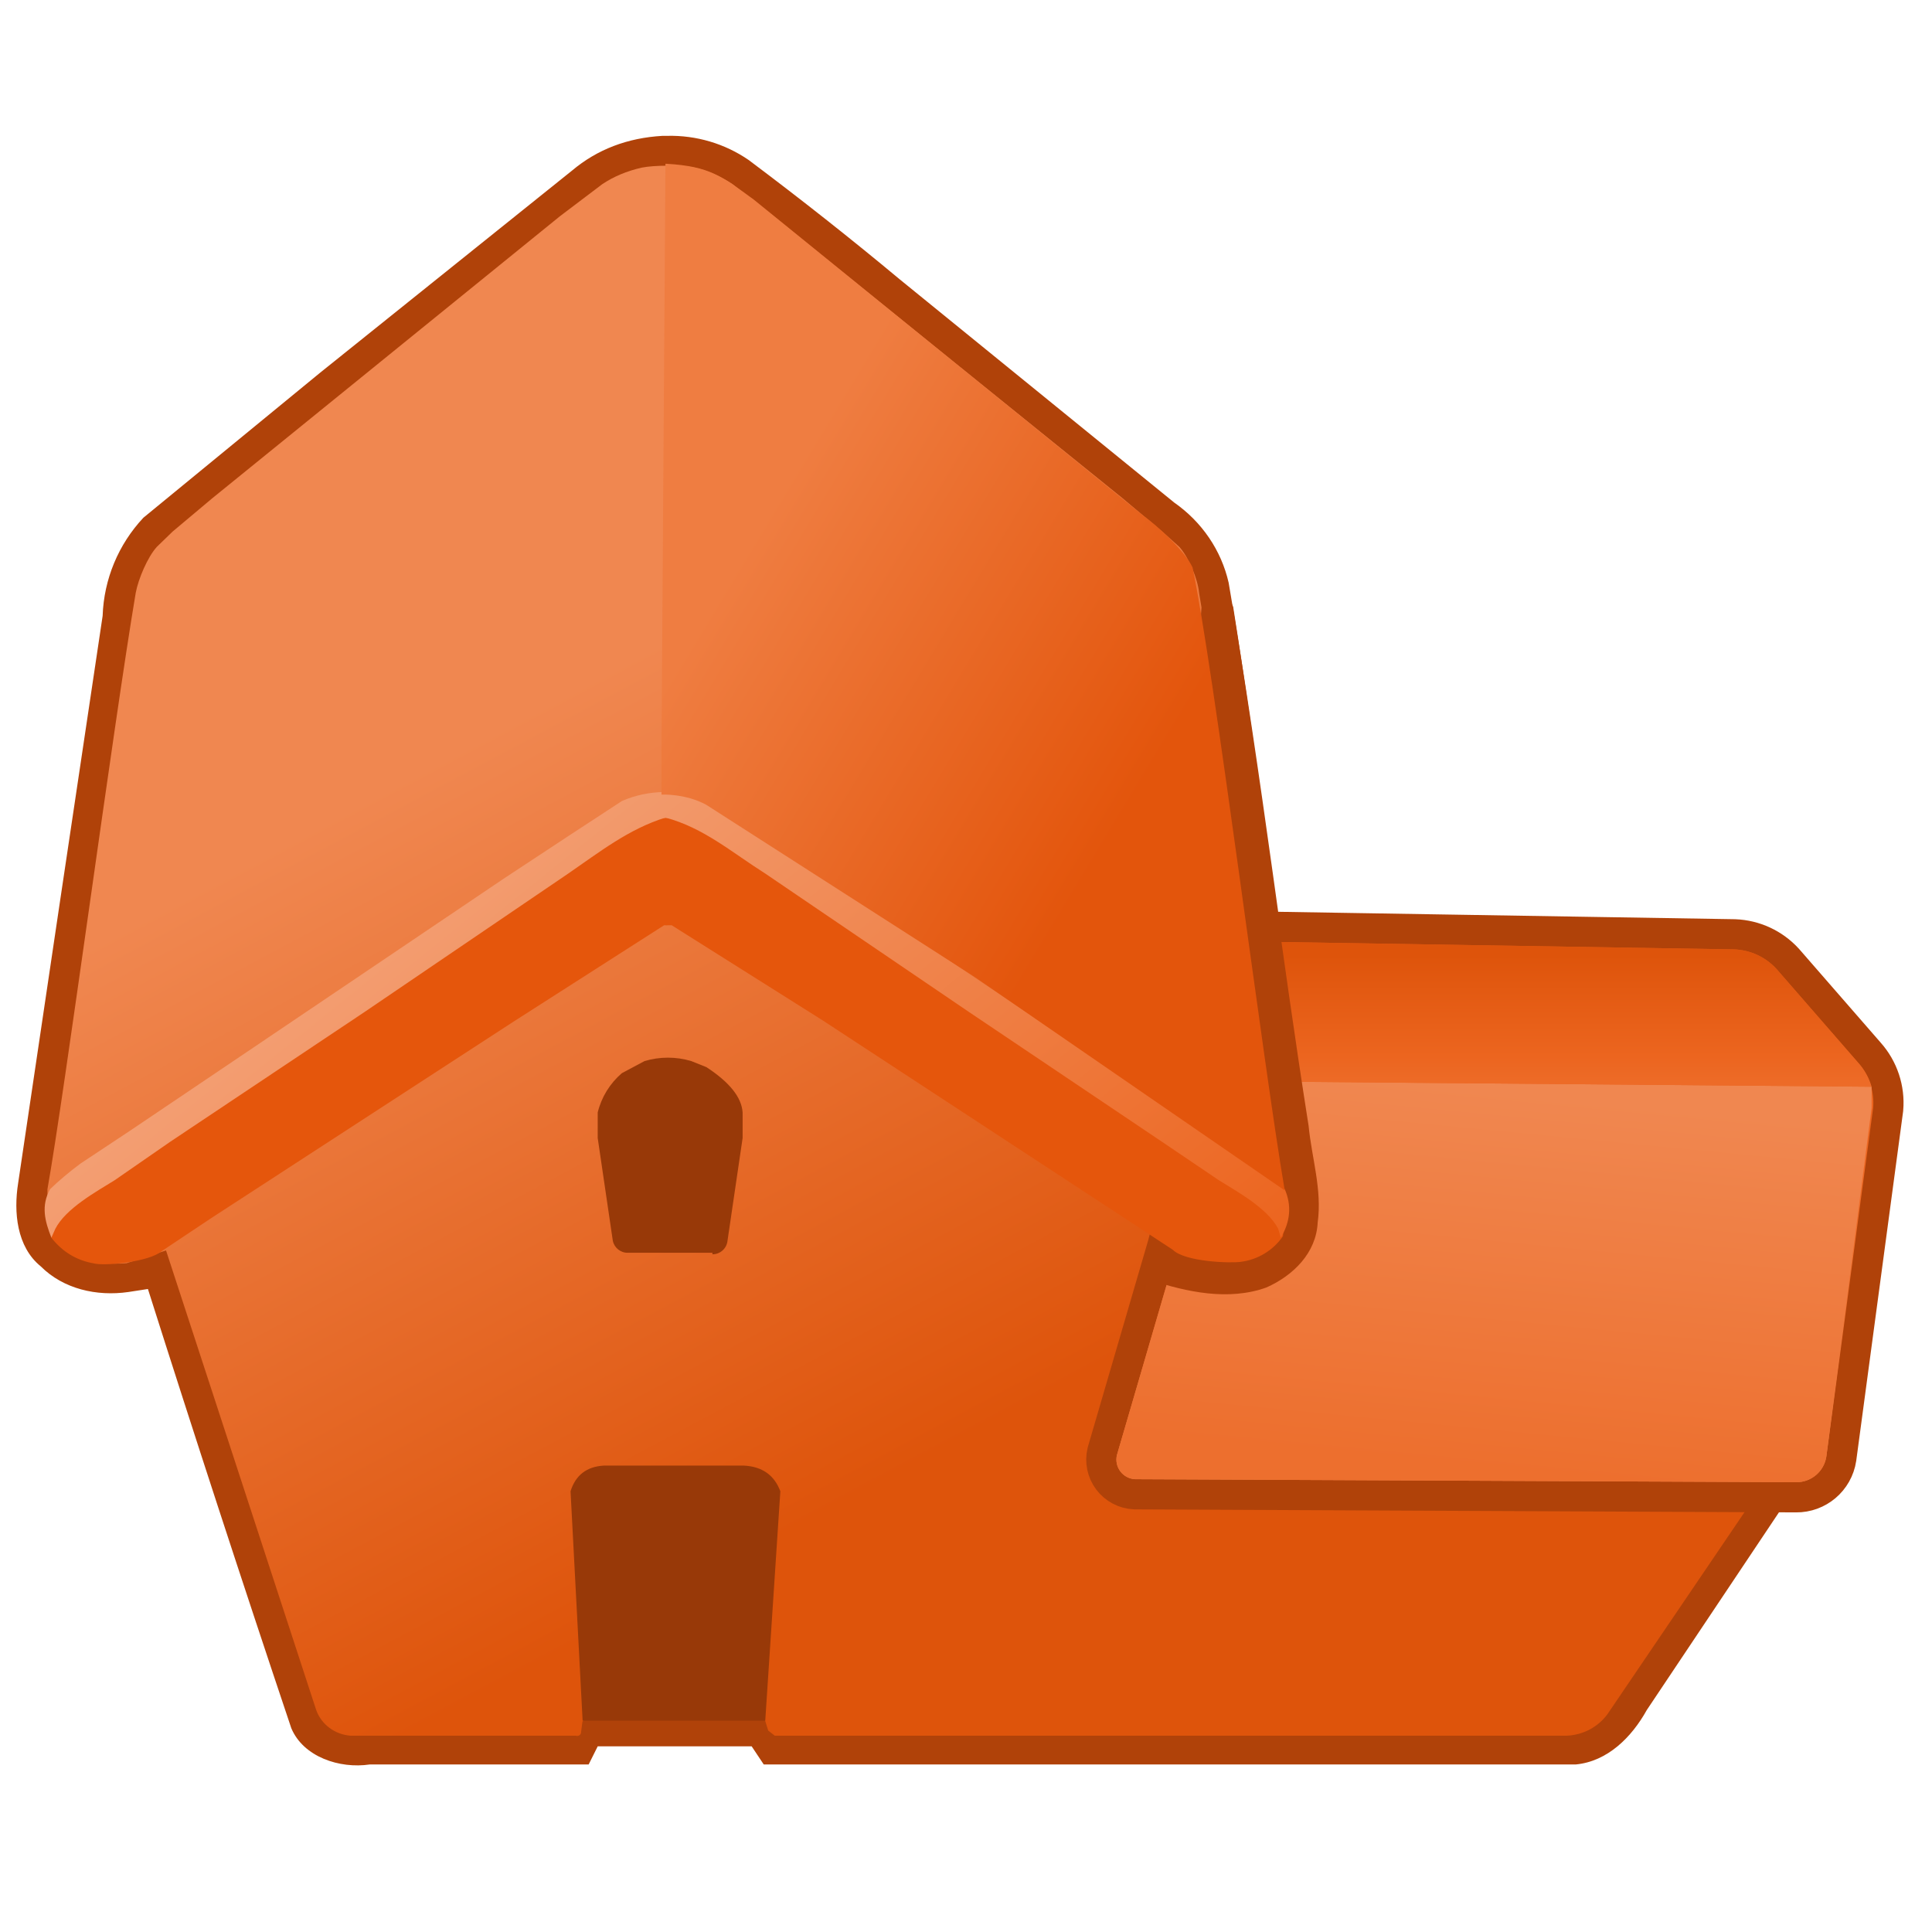
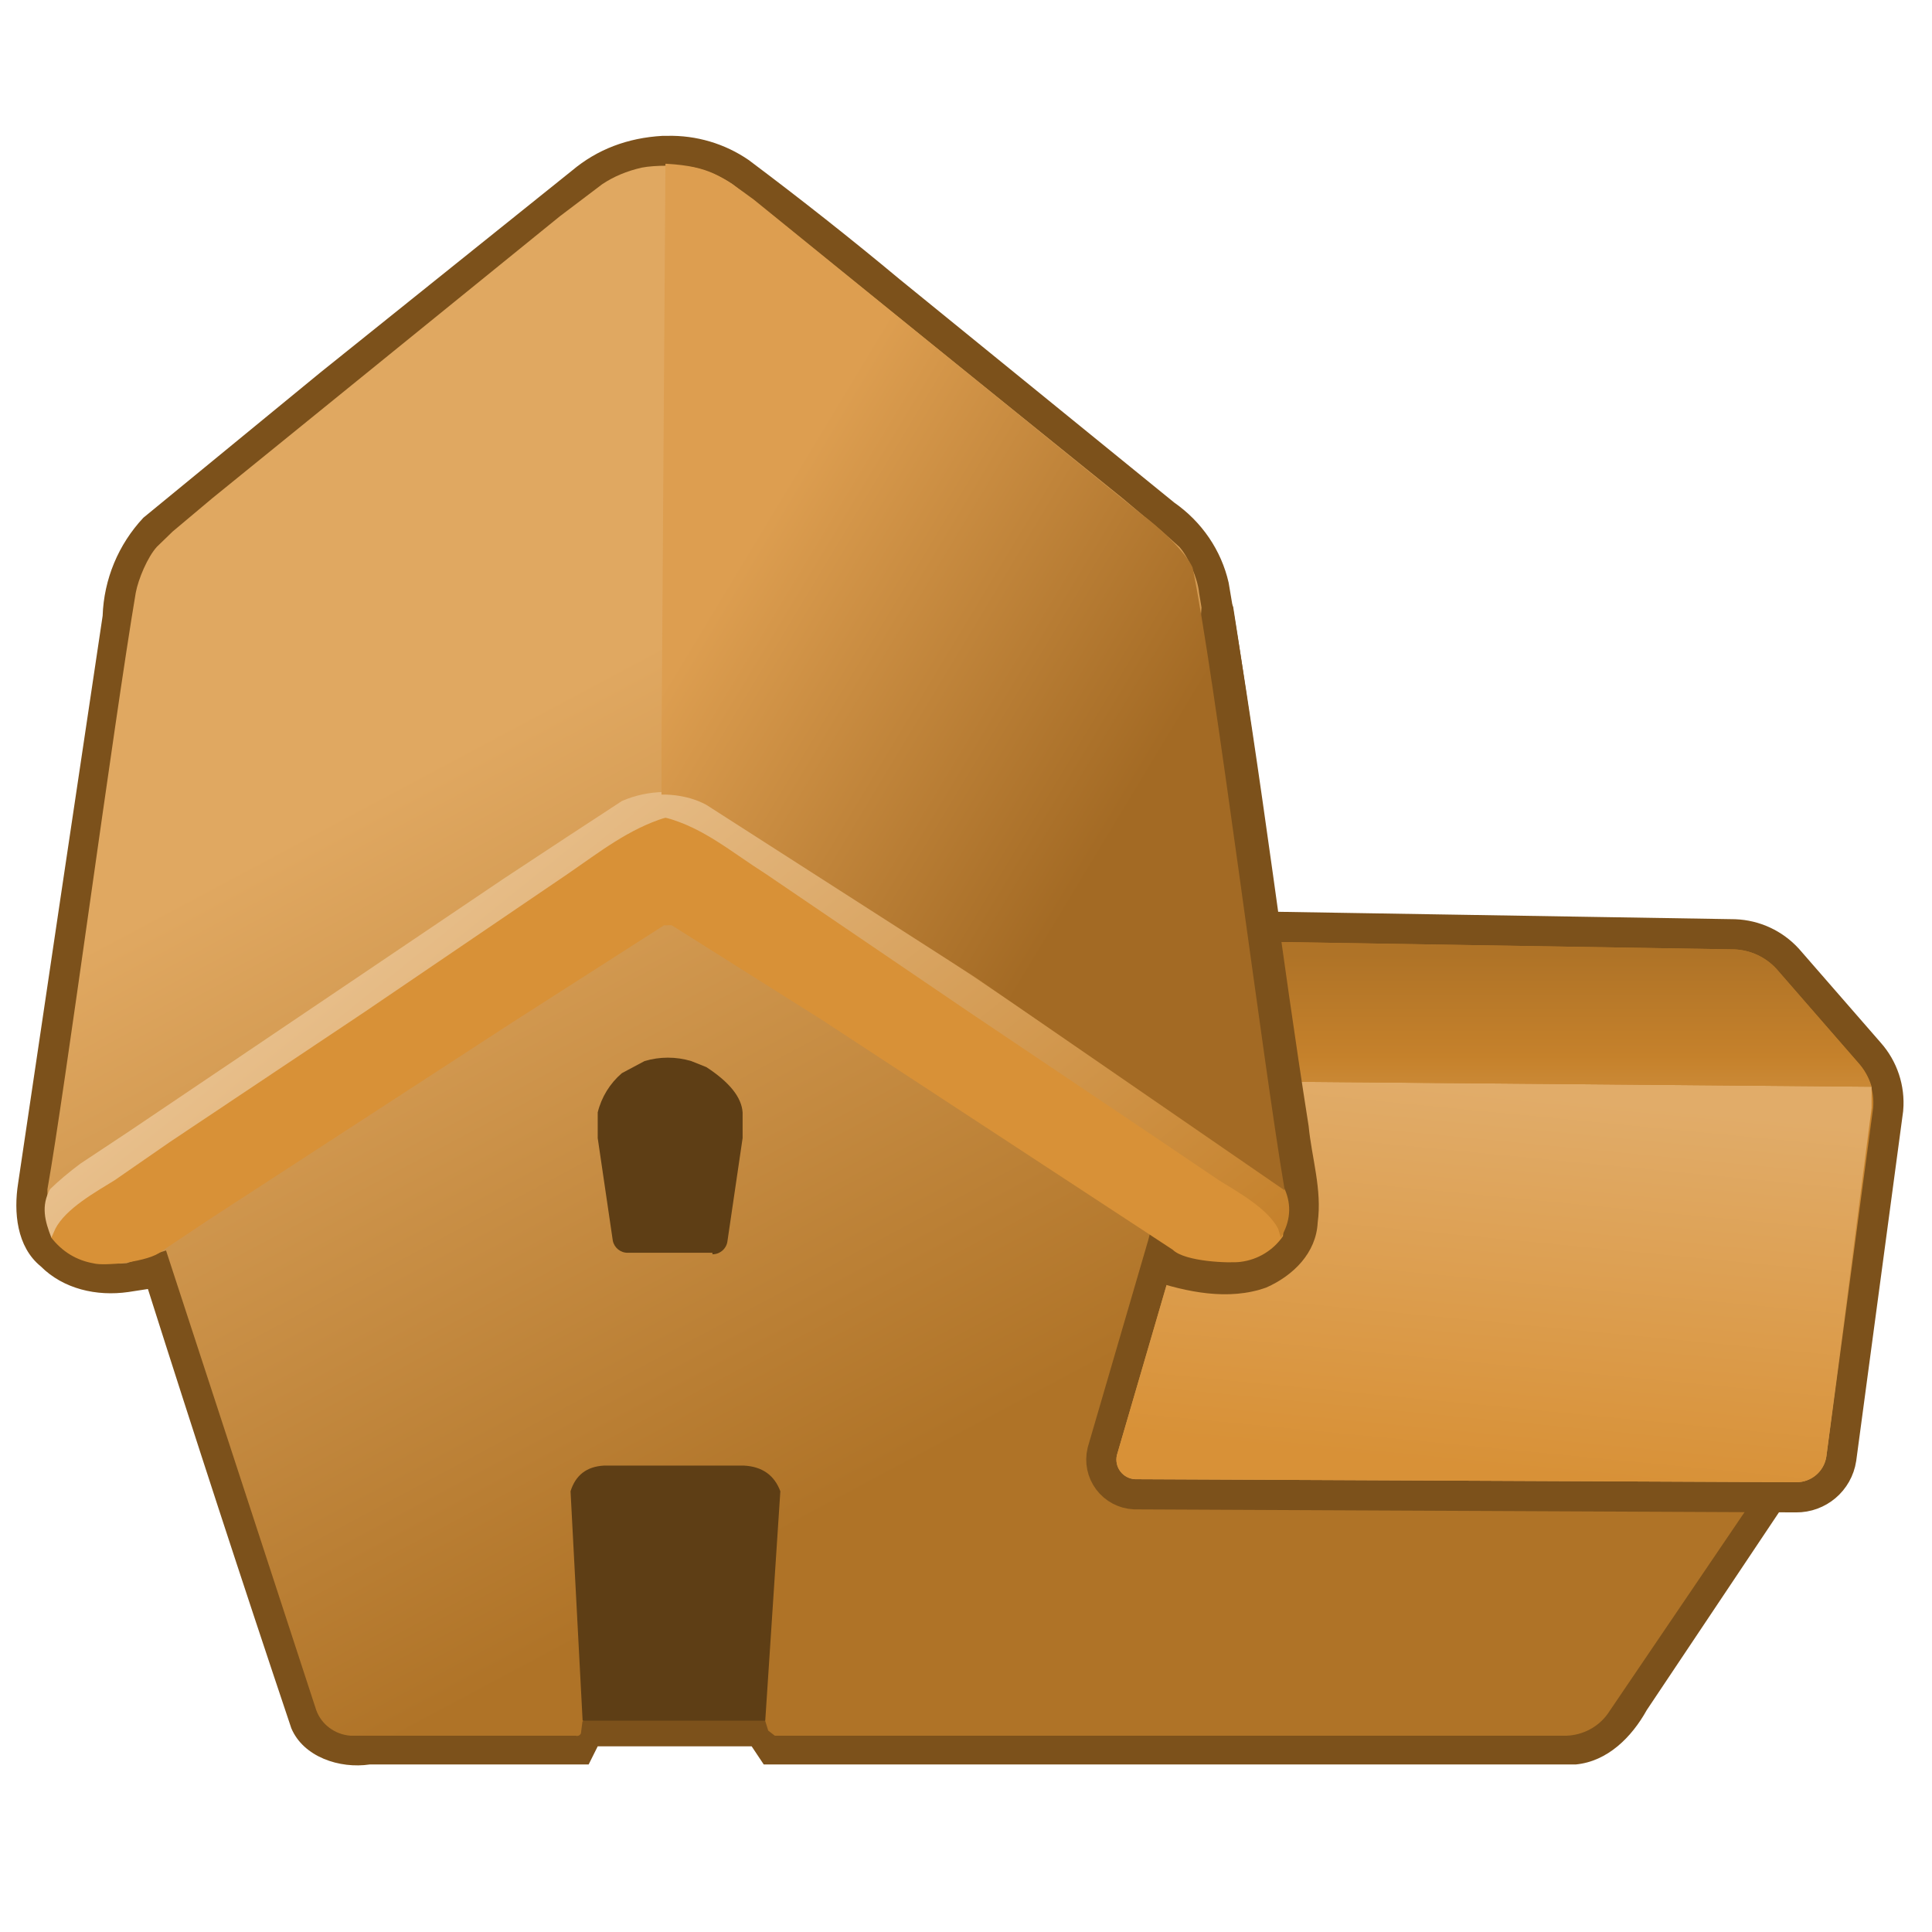
<svg xmlns="http://www.w3.org/2000/svg" xmlns:xlink="http://www.w3.org/1999/xlink" width="128" height="128">
  <defs>
    <linearGradient id="e">
-       <stop offset="0" stop-color="#f08750" />
-       <stop offset="1" stop-color="#ed6f2e" />
+       <stop offset="0" stop-color="#e1ac69" />
+       <stop offset="1" stop-color="#d89137" />
    </linearGradient>
    <linearGradient id="d" x1="97.5" x2="97.5" y1="63.1" y2="98" gradientUnits="userSpaceOnUse">
-       <stop offset="0" stop-color="#de540b" />
-       <stop offset=".4" stop-color="#ec651f" />
-       <stop offset="1" stop-color="#f08750" />
+       <stop offset="0" stop-color="#af7327" />
+       <stop offset=".4" stop-color="#c5812b" />
+       <stop offset="1" stop-color="#e0a861" />
    </linearGradient>
    <linearGradient id="c" x1="97.5" x2="97.5" y1="63.1" y2="98" gradientUnits="userSpaceOnUse">
-       <stop offset="0" stop-color="#de540b" />
-       <stop offset=".4" stop-color="#ec651f" />
-       <stop offset="1" stop-color="#f08750" />
+       <stop offset="0" stop-color="#af7327" />
+       <stop offset=".4" stop-color="#c5812b" />
+       <stop offset="1" stop-color="#e0a861" />
    </linearGradient>
    <linearGradient xlink:href="#a" id="l" x1="1583.3" x2="1099.7" y1="838" y2="555.4" gradientTransform="translate(-44.9 -41.5)scale(.063)" gradientUnits="userSpaceOnUse" spreadMethod="pad" />
    <linearGradient id="a" x1="1307.3" x2="803.2" y1="1678" y2="762.2" gradientUnits="userSpaceOnUse" spreadMethod="pad">
-       <stop class="stop0" offset="0" stop-color="#e3550c" />
-       <stop class="stop1" offset="1" stop-color="#ef7d41" />
+       <stop class="stop0" offset="0" stop-color="#a36a24" />
+       <stop class="stop1" offset="1" stop-color="#dd9e50" />
    </linearGradient>
    <linearGradient id="k" x1="1337.2" x2="712.5" y1="1377.4" y2="588.2" gradientTransform="matrix(.06 0 0 .063 -42.7 -17.6)" gradientUnits="userSpaceOnUse">
-       <stop class="stop0" offset="0" stop-color="#ec651f" />
-       <stop class="stop1" offset="1" stop-color="#f39e72" />
+       <stop class="stop0" offset="0" stop-color="#c5812b" />
+       <stop class="stop1" offset="1" stop-color="#e8bf8b" />
    </linearGradient>
    <linearGradient xlink:href="#b" id="f" x1="1307.3" x2="803.2" y1="1678" y2="762.2" gradientTransform="translate(-44.9 -41.5)scale(.063)" gradientUnits="userSpaceOnUse" spreadMethod="pad">
-       <stop class="stop0" offset="0" stop-color="#de540b" />
-       <stop class="stop1" offset="1" stop-color="#f08750" />
+       <stop class="stop0" offset="0" stop-color="#af7327" />
+       <stop class="stop1" offset="1" stop-color="#e0a861" />
    </linearGradient>
    <linearGradient id="b" x1="1307.3" x2="803.2" y1="1678" y2="762.2" gradientUnits="userSpaceOnUse" spreadMethod="pad">
-       <stop class="stop0" offset="0" stop-color="#de540b" />
-       <stop class="stop1" offset="1" stop-color="#f1915f" />
+       <stop class="stop0" offset="0" stop-color="#af7327" />
+       <stop class="stop1" offset="1" stop-color="#e4b376" />
    </linearGradient>
    <linearGradient xlink:href="#c" id="g" x1="97.4" x2="97.4" y1="51.3" y2="106.1" gradientUnits="userSpaceOnUse" />
    <linearGradient xlink:href="#d" id="j" x1="97.4" x2="97.4" y1="63.3" y2="80" gradientUnits="userSpaceOnUse" />
    <linearGradient xlink:href="#e" id="h" x1="99" x2="96.6" y1="72.3" y2="97.1" gradientUnits="userSpaceOnUse" />
  </defs>
-   <path fill="#b04209" d="M43.9 9q-3.5.2-6 2.3L21.2 24.7 9.5 34.3a10 10 0 0 0-2.7 6.5Q4 59.5 1.2 78.4c-.3 1.9-.1 4.2 1.5 5.5 1.5 1.5 3.7 2 5.8 1.7l1.3-.2q4.6 14.5 9.5 29.1c.8 1.9 3.2 2.7 5.2 2.4H39l.6-1.2h10.2l.8 1.2h53.8c2.1-.2 3.7-1.8 4.7-3.6L121 95.5c.9-1.9-1-4.2-3.1-3.9H76.8l2-6.2c2.7.7 5.9 0 7.5-2.3 1.3-1.7 1.3-4 .8-6-2-12.8-3.5-25.7-5.7-38.5a9.2 8.9 0 0 0-3.6-5.3L59.6 18.5q-4.8-4-10-7.9A9 8.8 0 0 0 44.2 9z" />
+   <path fill="#7c511b" d="M43.9 9q-3.5.2-6 2.3L21.2 24.7 9.5 34.3a10 10 0 0 0-2.7 6.5Q4 59.5 1.2 78.4c-.3 1.9-.1 4.2 1.5 5.5 1.5 1.5 3.7 2 5.8 1.7l1.3-.2q4.6 14.5 9.5 29.1c.8 1.9 3.2 2.7 5.2 2.4H39l.6-1.2h10.2l.8 1.2h53.8c2.1-.2 3.7-1.8 4.7-3.6L121 95.5c.9-1.9-1-4.2-3.1-3.9H76.8l2-6.2c2.7.7 5.9 0 7.5-2.3 1.3-1.7 1.3-4 .8-6-2-12.8-3.5-25.7-5.7-38.5a9.2 8.9 0 0 0-3.6-5.3L59.6 18.5q-4.8-4-10-7.9A9 8.8 0 0 0 44.2 9z" />
  <path fill="url(#f)" d="M-27.9 42.3c1.3-7.5 5-36.3 6.7-46.7.2-1.1.9-2.8 1.6-3.6l1.2-1.2 3-2.6L11-33.9l3.2-2.5q1.3-.9 3-1.3c1-.2 2.8-.2 4 0q1.6.4 2.9 1.3l3.1 2.5 26.5 22.1 3 2.6L58-8c.7.8 1.4 2.5 1.5 3.6C61.2 6 65 34.8 66.1 42.3m0 0a5 5 0 0 1-2.1 5.1c-1 .6-2.8.8-3.9.7l-1.1-.3q-1.7-.3-2.3 1.3l-.6 3-1 3.8-.5 2.3a1.5 1.5 51.8 0 0 1.5 2l47.8-.4a1 1 61.3 0 1 1 1.7L90.5 83.4a4 4 151.5 0 1-3.1 1.7H27.3l-.5-.4-.3-1H13l-.3.3-.1.8a.3.3 140 0 1-.4.3H-4.9a3 3 36.3 0 1-2.6-2l-11.4-36-3 1c-1 .1-2.9 0-3.8-.7a6 6 0 0 1-2.2-3.2v-1.9" transform="matrix(.873 0 0 .846 27.5 43)" />
-   <path fill="#983908" d="M40 97.1q-1.7.1-2.2 1.7l.8 15.2h12.1l1-15.2q-.6-1.6-2.4-1.7h-4.6z" />
-   <path fill="url(#g)" stroke="#b04209" stroke-linecap="round" stroke-width="4" d="m78 62.3 36.9.6a4 4 24.9 0 1 2.8 1.3l5.4 6.2a4 4 73.2 0 1 1 3L121 96.5a2 2 138.9 0 1-2 1.7L75.2 98a1.3 1.3 53.3 0 1-1.2-1.6l4-13.7a10 10 94.5 0 0 .3-4L76.4 64a1.5 1.5 131.8 0 1 1.5-1.7z" paint-order="stroke markers fill" />
+   <path fill="#5e3e15" d="M40 97.1q-1.7.1-2.2 1.7l.8 15.2h12.1l1-15.2q-.6-1.6-2.4-1.7h-4.6z" />
+   <path fill="url(#g)" stroke="#7c511b" stroke-linecap="round" stroke-width="4" d="m78 62.3 36.9.6a4 4 24.9 0 1 2.8 1.3l5.4 6.2a4 4 73.2 0 1 1 3L121 96.5a2 2 138.9 0 1-2 1.7L75.2 98a1.3 1.3 53.3 0 1-1.2-1.6l4-13.7a10 10 94.5 0 0 .3-4L76.4 64a1.5 1.5 131.8 0 1 1.5-1.7z" paint-order="stroke markers fill" />
  <path fill="url(#h)" d="m124 72-46.6-.4 1 7.2a10 10 0 0 1-.4 3.9l-4 13.7a1.3 1.3 0 0 0 1.2 1.6l43.8.2a2 2 0 0 0 2-1.7l3-23.1z" />
  <path fill="url(#j)" d="M78 62.3a1.5 1.5 0 0 0-1.6 1.7l1 7.6 46.6.4a4 4 0 0 0-.9-1.6l-5.4-6.2a4 4 0 0 0-2.8-1.3z" />
-   <path fill="#b04209" d="m79.6 40.3-3.4 44.5c2.4.8 5.2 1.4 7.7.5 1.8-.8 3.3-2.3 3.4-4.3.3-2.2-.4-4.3-.6-6.4-1.8-11.4-3.2-23-5-34.4l-1.2-2.5z" />
-   <path fill="#e5560c" d="M44 52.5h.4m0 1.7q1.5 0 2.8.7l3.6 2.2A486.4 488.3 0 0 0 55 60l16.8 11 8.1 5.5a183.3 184 0 0 1 3.3 2.2c2 1.3 2 .7 1.8 3.2a4 4 0 0 1-2.8 1.7c-.7.1-3.7 0-4.5-.8l-3.2-2.1-20-13.1-10-6.3a2 2.1 0 0 1-.2 0 2 2.1 0 0 1-.3 0l-10 6.4-20 13-3.3 2.2c-.8.7-3.8 1-4.5.8q-1.7-.3-2.8-1.7c-.2-2.5-.1-2 1.8-3.2a183.3 184 0 0 1 3.3-2.2l8.1-5.5L33.4 60a486.4 488.3 0 0 0 4.4-2.9l3.5-2.2a7 7 0 0 1 2.8-.7" />
+   <path fill="#7c511b" d="m79.6 40.3-3.4 44.5c2.4.8 5.2 1.4 7.7.5 1.8-.8 3.3-2.3 3.4-4.3.3-2.2-.4-4.3-.6-6.4-1.8-11.4-3.2-23-5-34.4l-1.2-2.5z" />
+   <path fill="#d89137" d="M44 52.5h.4m0 1.7q1.5 0 2.8.7l3.6 2.2A486.4 488.3 0 0 0 55 60l16.8 11 8.1 5.5a183.3 184 0 0 1 3.3 2.2c2 1.3 2 .7 1.8 3.2a4 4 0 0 1-2.8 1.7c-.7.1-3.7 0-4.5-.8l-3.2-2.1-20-13.1-10-6.3a2 2.1 0 0 1-.2 0 2 2.1 0 0 1-.3 0l-10 6.4-20 13-3.3 2.2c-.8.7-3.8 1-4.5.8q-1.7-.3-2.8-1.7c-.2-2.5-.1-2 1.8-3.2a183.3 184 0 0 1 3.3-2.2l8.1-5.5L33.4 60a486.4 488.3 0 0 0 4.4-2.9l3.5-2.2a7 7 0 0 1 2.8-.7" />
  <path fill="url(#k)" d="M18.9 11.3h.4m0 0q1.7 0 3.2.7l4 2.7 5 3.4 19 13.2 9.4 6.4 3.8 2.5 2.3 2.1q.8 1.9-.3 3.8l-.2-.7c-.8-1.6-3.1-2.9-4.5-3.8l-4.3-3L42 28.4 26.6 17.6C24 15.9 21.9 14 19 13.2c-2.8.9-5 2.7-7.4 4.4L-3.8 28.4l-14.8 10.2-4.2 3c-1.4.9-3.7 2.2-4.5 3.8l-.3.7c-.5-1.3-.8-2.5-.1-3.8q1-1 2.3-2l3.8-2.6 9.2-6.4L6.7 18l5-3.4 4-2.7a8 8 0 0 1 3.2-.7" transform="matrix(.873 0 0 .846 27.5 43)" />
  <path fill="url(#l)" d="M19.1-38H19l-.3 46v3.4s1.8-.1 3.4.8l20.4 13.5L66 42.4c-1.6-9.6-5.4-41-7-48.8-.6-1.3-2.6-3.2-3.8-4.1L25.7-35.2c-2.4-1.8-3.3-2.6-6.6-2.8" style="mix-blend-mode:normal" transform="matrix(.873 0 0 .846 27.5 43)" />
-   <path fill="#983908" d="M47.2 83h-5.6a1 1 0 0 1-1-.8l-1-6.8v-1.7a5 5 0 0 1 1.6-2.6l1.5-.8a5.2 5 0 0 1 3.1 0l1 .4q2.3 1.5 2.4 3v1.7l-1 6.8a1 1 90 0 1-1 .9" />
+   <path fill="#5e3e15" d="M47.2 83h-5.6a1 1 0 0 1-1-.8l-1-6.8v-1.7a5 5 0 0 1 1.6-2.6l1.5-.8a5.2 5 0 0 1 3.1 0l1 .4q2.3 1.5 2.4 3v1.7l-1 6.8a1 1 90 0 1-1 .9" />
</svg>
